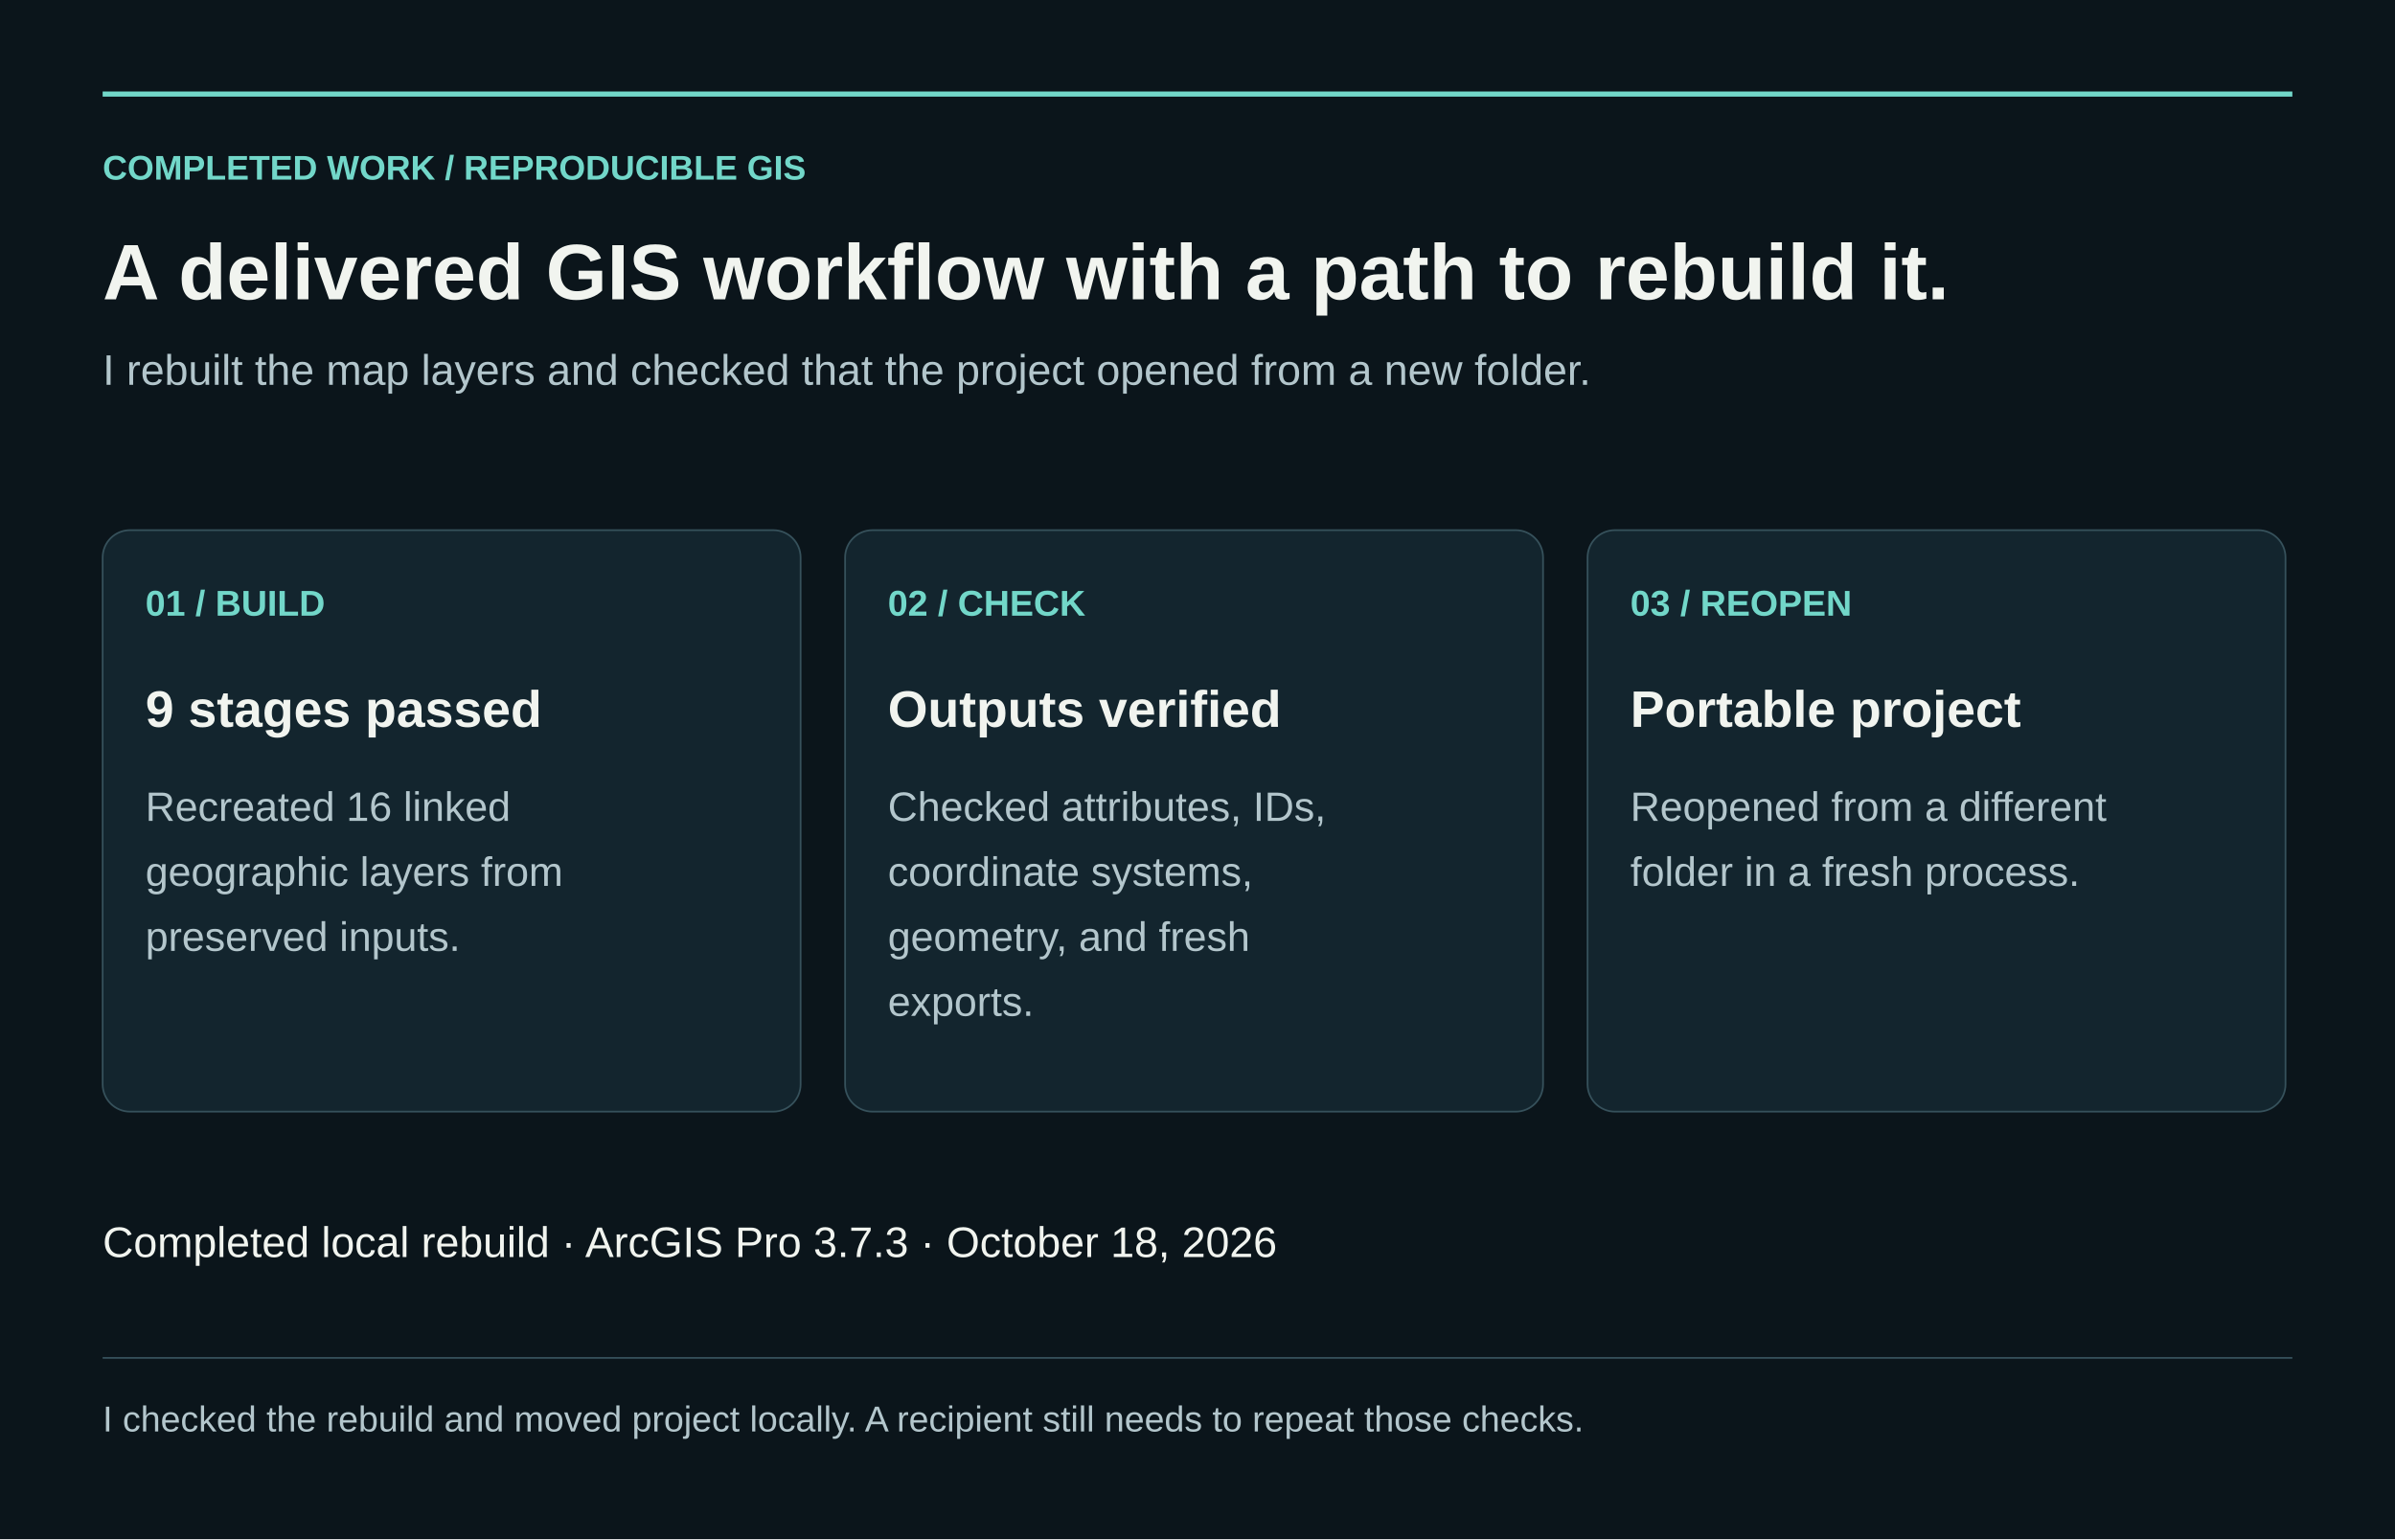
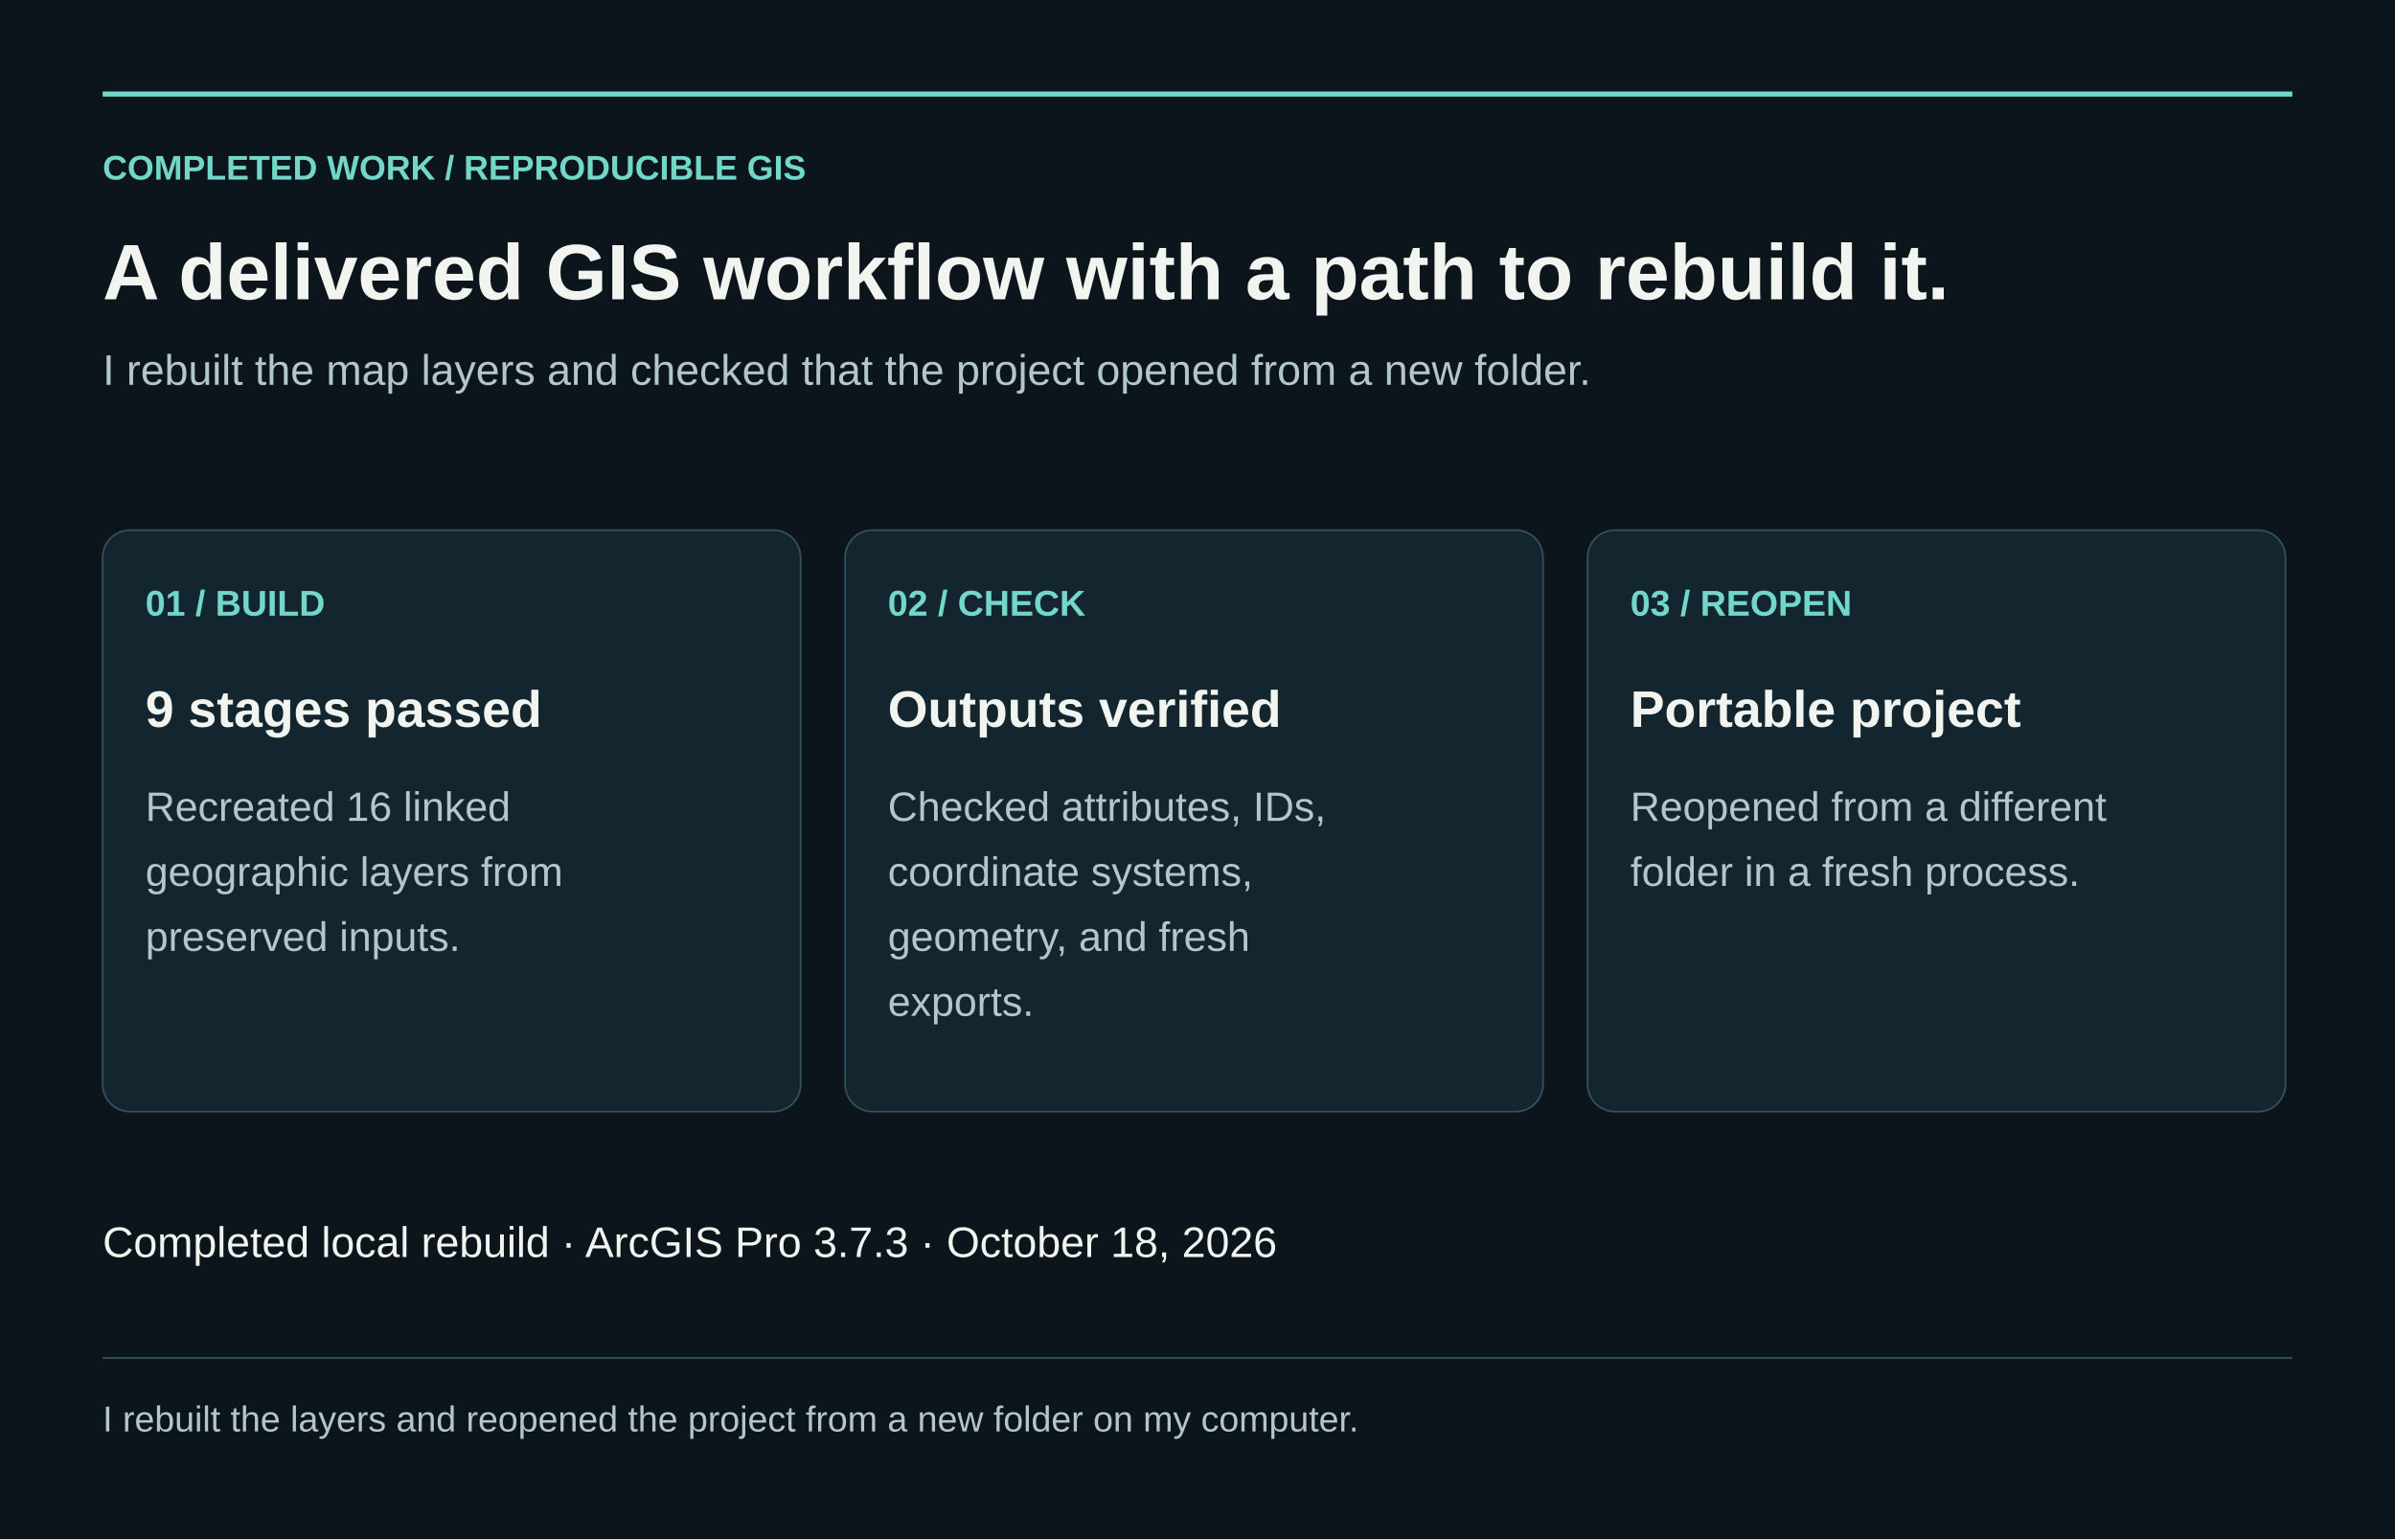
<svg xmlns="http://www.w3.org/2000/svg" width="1400" height="900" viewBox="0 0 1400 900" role="img" aria-labelledby="title desc">
  <rect width="1400" height="900" fill="#0b151b" />
  <path d="M60 55H1340" stroke="#72d7c9" stroke-width="3" />
  <text xml:space="preserve" x="60" y="105" fill="#72d7c9" font-family="Arial, sans-serif" font-size="20" font-weight="700">COMPLETED WORK / REPRODUCIBLE GIS</text>
  <text xml:space="preserve" x="60" y="175" fill="#f1f4ef" font-family="Arial, sans-serif" font-size="46" font-weight="700">A delivered GIS workflow with a path to rebuild it.</text>
  <text xml:space="preserve" x="60" y="225" fill="#b3c6cc" font-family="Arial, sans-serif" font-size="25" font-weight="400">I rebuilt the map layers and checked that the project opened from a new folder.</text>
  <rect x="60" y="310" width="408" height="340" rx="16" fill="#13252e" stroke="#36515b" />
  <text xml:space="preserve" x="85" y="360" fill="#72d7c9" font-family="Arial, sans-serif" font-size="21" font-weight="700">01 / BUILD</text>
  <text xml:space="preserve" x="85" y="425" fill="#f1f4ef" font-family="Arial, sans-serif" font-size="30" font-weight="700">9 stages passed</text>
  <text xml:space="preserve" x="85" y="480" fill="#b3c6cc" font-family="Arial, sans-serif" font-size="24" font-weight="400">Recreated 16 linked</text>
  <text xml:space="preserve" x="85" y="518" fill="#b3c6cc" font-family="Arial, sans-serif" font-size="24" font-weight="400">geographic layers from</text>
  <text xml:space="preserve" x="85" y="556" fill="#b3c6cc" font-family="Arial, sans-serif" font-size="24" font-weight="400">preserved inputs.</text>
  <rect x="494" y="310" width="408" height="340" rx="16" fill="#13252e" stroke="#36515b" />
  <text xml:space="preserve" x="519" y="360" fill="#72d7c9" font-family="Arial, sans-serif" font-size="21" font-weight="700">02 / CHECK</text>
  <text xml:space="preserve" x="519" y="425" fill="#f1f4ef" font-family="Arial, sans-serif" font-size="30" font-weight="700">Outputs verified</text>
  <text xml:space="preserve" x="519" y="480" fill="#b3c6cc" font-family="Arial, sans-serif" font-size="24" font-weight="400">Checked attributes, IDs,</text>
  <text xml:space="preserve" x="519" y="518" fill="#b3c6cc" font-family="Arial, sans-serif" font-size="24" font-weight="400">coordinate systems,</text>
  <text xml:space="preserve" x="519" y="556" fill="#b3c6cc" font-family="Arial, sans-serif" font-size="24" font-weight="400">geometry, and fresh</text>
  <text xml:space="preserve" x="519" y="594" fill="#b3c6cc" font-family="Arial, sans-serif" font-size="24" font-weight="400">exports.</text>
  <rect x="928" y="310" width="408" height="340" rx="16" fill="#13252e" stroke="#36515b" />
  <text xml:space="preserve" x="953" y="360" fill="#72d7c9" font-family="Arial, sans-serif" font-size="21" font-weight="700">03 / REOPEN</text>
  <text xml:space="preserve" x="953" y="425" fill="#f1f4ef" font-family="Arial, sans-serif" font-size="30" font-weight="700">Portable project</text>
  <text xml:space="preserve" x="953" y="480" fill="#b3c6cc" font-family="Arial, sans-serif" font-size="24" font-weight="400">Reopened from a different</text>
  <text xml:space="preserve" x="953" y="518" fill="#b3c6cc" font-family="Arial, sans-serif" font-size="24" font-weight="400">folder in a fresh process.</text>
  <text xml:space="preserve" x="60" y="735" fill="#f1f4ef" font-family="Arial, sans-serif" font-size="25" font-weight="400">Completed local rebuild · ArcGIS Pro 3.7.3 · October 18, 2026</text>
  <path d="M60 794H1340" stroke="#36515b" />
-   <text xml:space="preserve" x="60" y="837" fill="#b3c6cc" font-family="Arial, sans-serif" font-size="21" font-weight="400">I checked the rebuild and moved project locally. A recipient still needs to repeat those checks.</text>
+   <text xml:space="preserve" x="60" y="837" fill="#b3c6cc" font-family="Arial, sans-serif" font-size="21" font-weight="400">I rebuilt the layers and reopened the project from a new folder on my computer.</text>
</svg>
